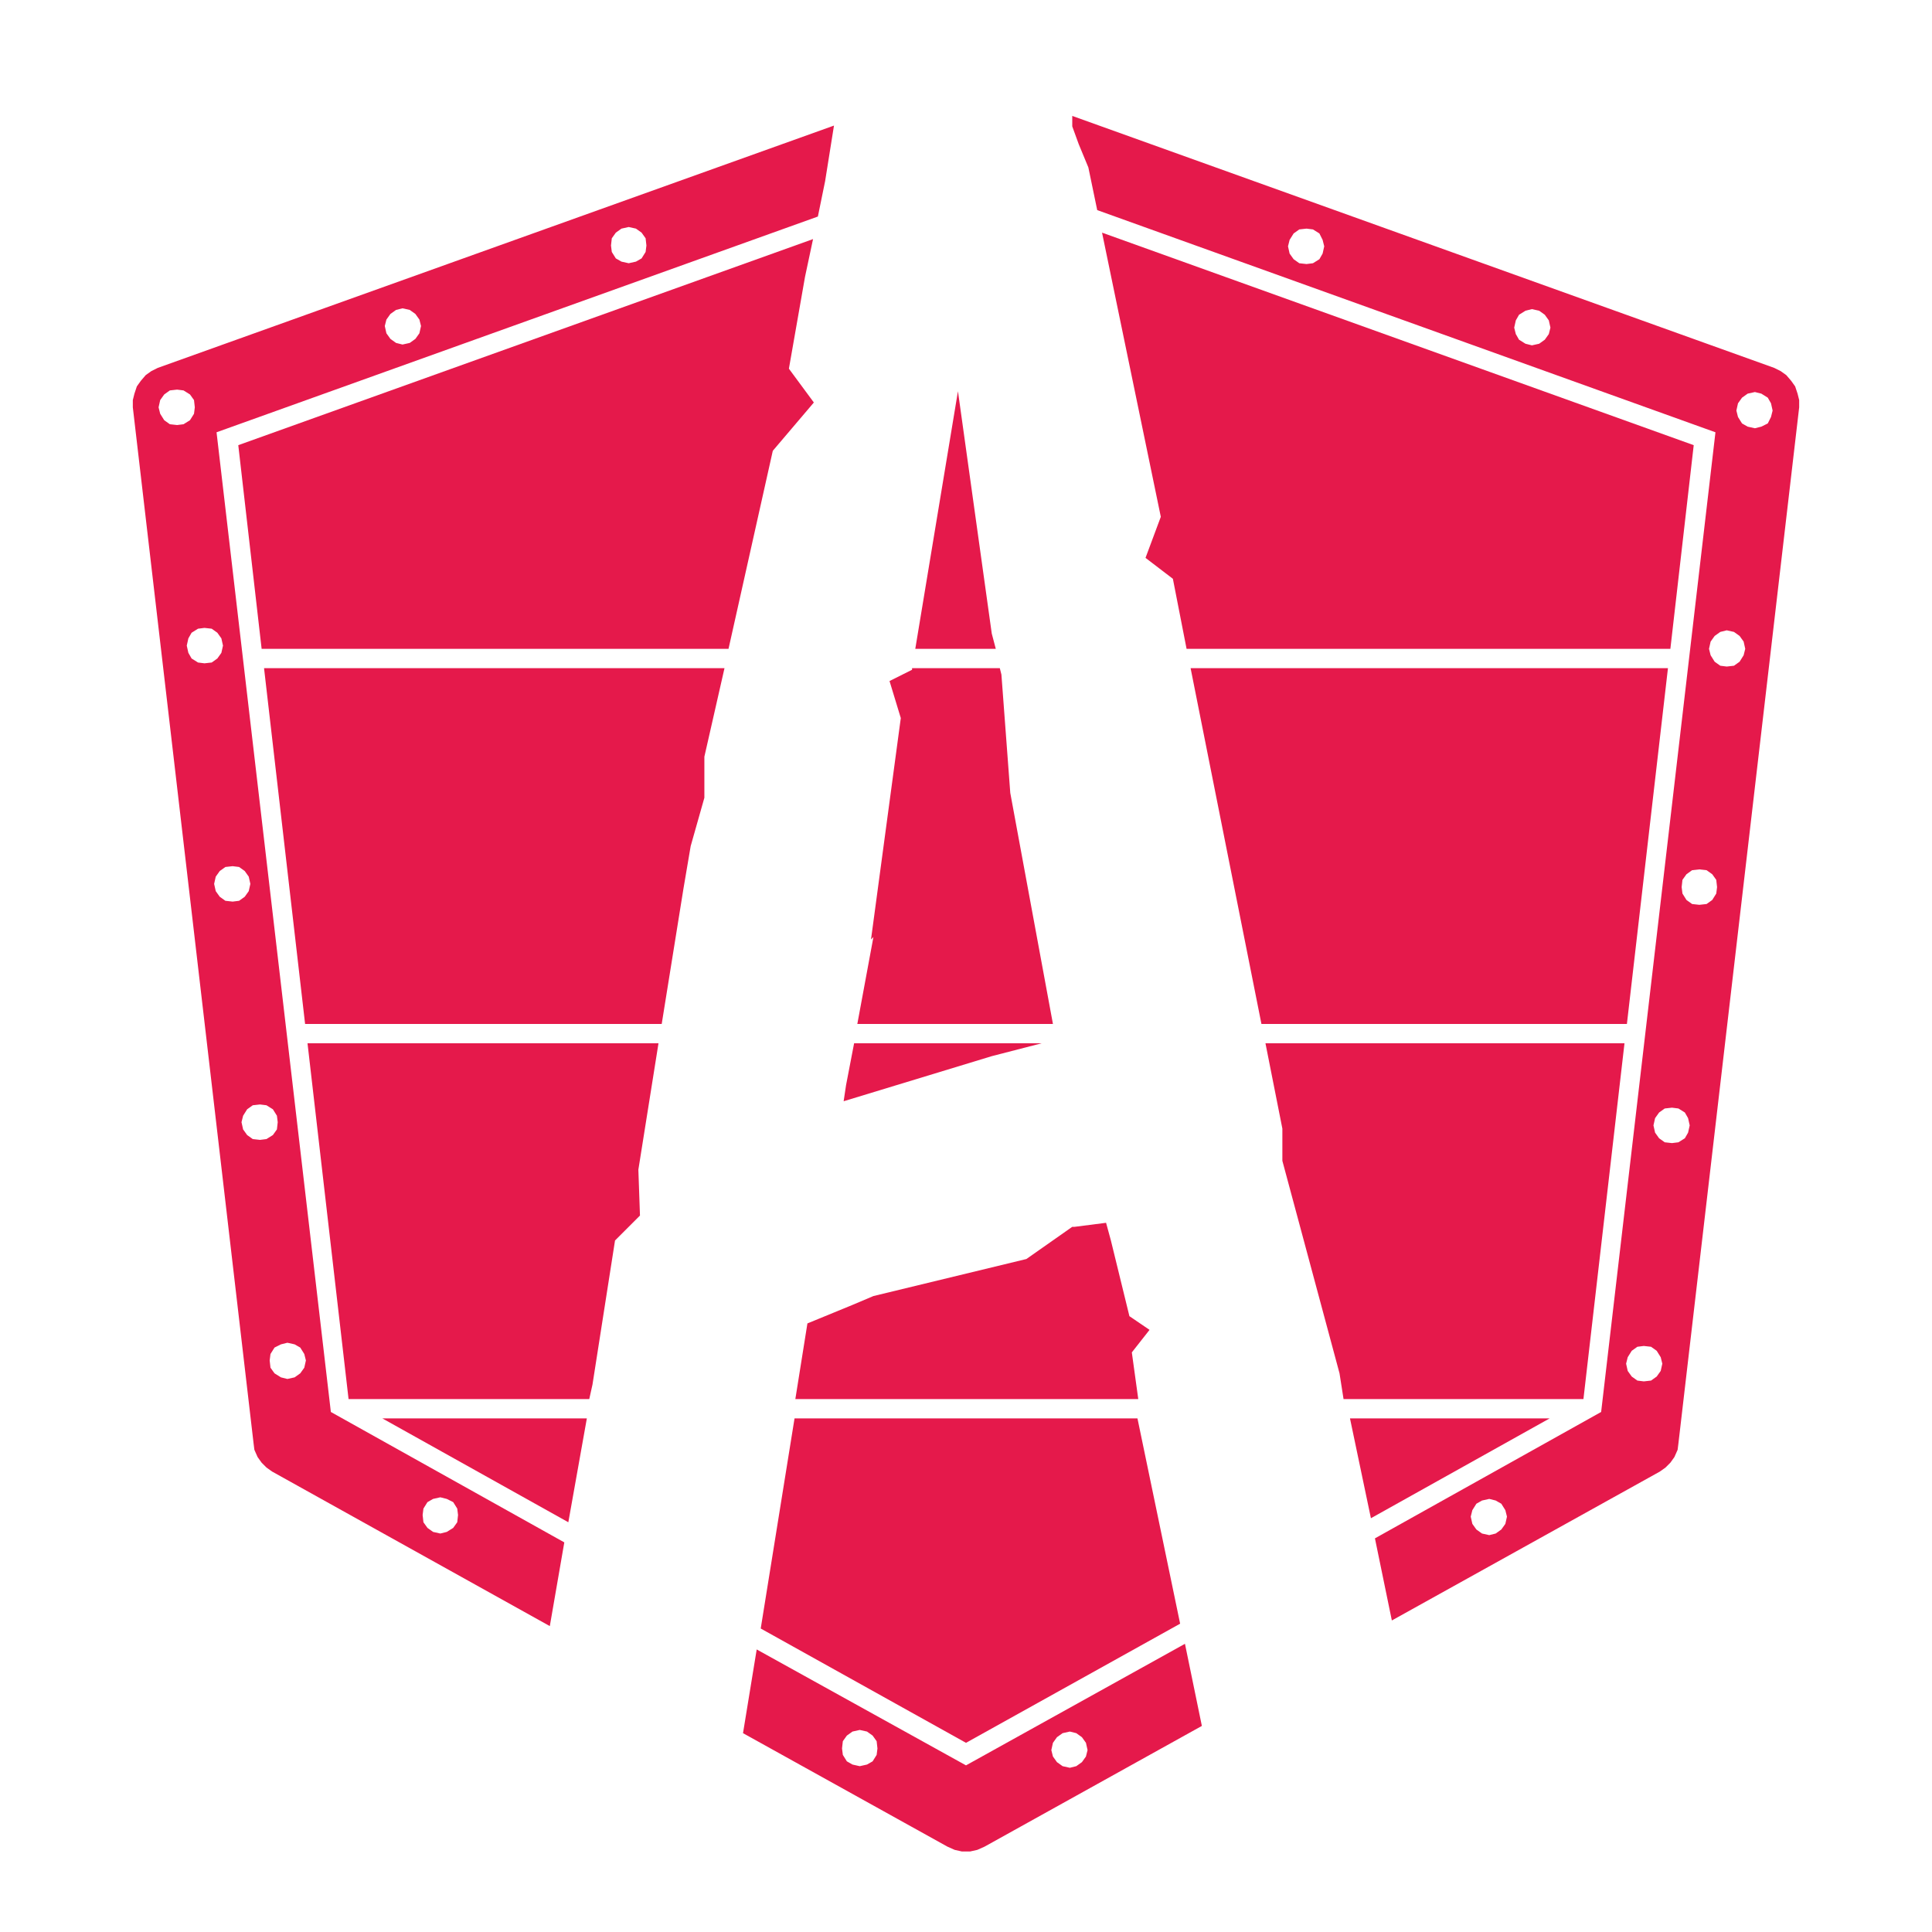
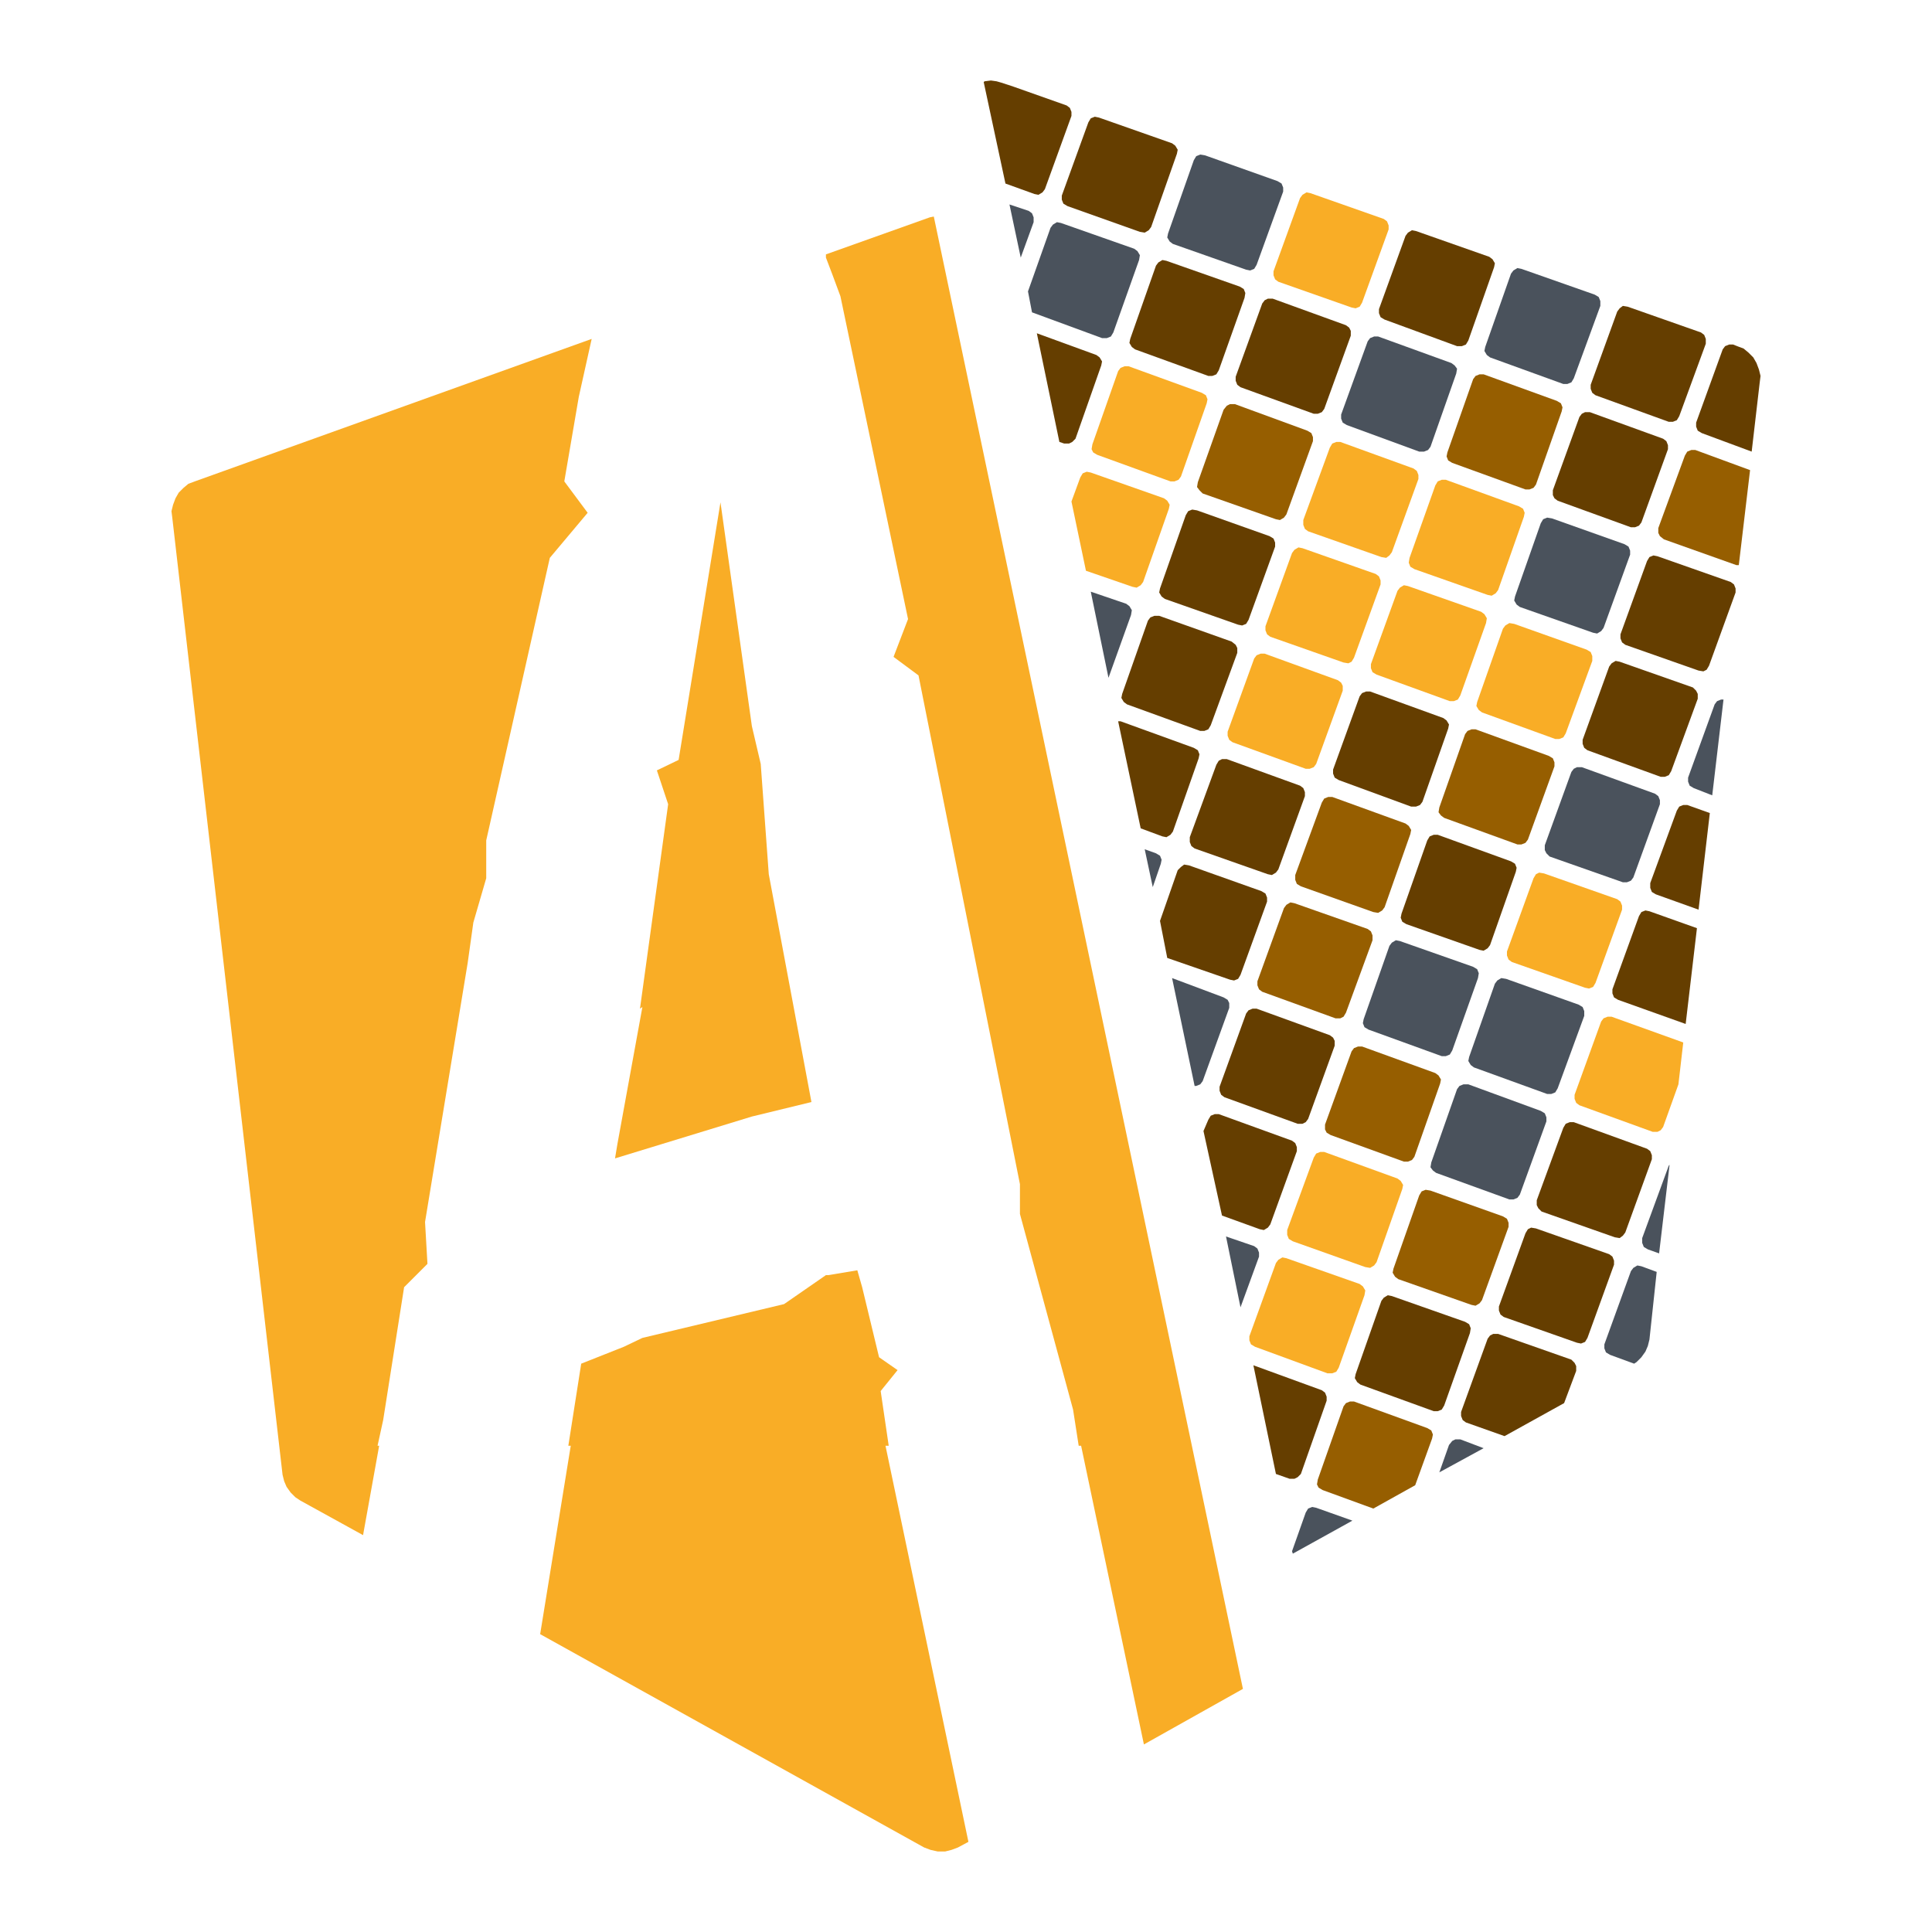
<svg xmlns="http://www.w3.org/2000/svg" viewBox="0 0 24 24">
-   <path fill="#e5194b" d="M20.75 18.17L20.8 18.1L20.84 18.01L20.85 17.93L22.35 5.06L22.35 4.97L22.33 4.89L22.3 4.8L22.25 4.73L22.19 4.66L22.12 4.61L22.04 4.57L13.32 1.44L13.32 1.57L13.4 1.79L13.52 2.08L13.63 2.61L21.31 5.37L19.89 17.54L17.08 19.11L17.29 20.13L20.62 18.28L20.69 18.23ZM16.39 2.9L16.43 2.98L16.45 3.06L16.43 3.15L16.39 3.22L16.31 3.27L16.23 3.28L16.14 3.27L16.07 3.22L16.02 3.15L16 3.06L16.02 2.98L16.07 2.9L16.14 2.85L16.23 2.84L16.31 2.85ZM19.19 3.91L19.24 3.98L19.26 4.07L19.24 4.15L19.19 4.22L19.12 4.27L19.03 4.29L18.95 4.27L18.87 4.22L18.83 4.15L18.81 4.07L18.83 3.98L18.87 3.91L18.95 3.86L19.03 3.84L19.12 3.86ZM21.96 4.94L22 5.01L22.02 5.1L22 5.18L21.96 5.26L21.88 5.3L21.8 5.32L21.71 5.3L21.64 5.26L21.59 5.18L21.57 5.1L21.59 5.01L21.64 4.94L21.71 4.89L21.8 4.87L21.88 4.89ZM21.61 7.9L21.66 7.97L21.68 8.06L21.66 8.14L21.61 8.22L21.54 8.27L21.45 8.28L21.37 8.27L21.3 8.22L21.25 8.14L21.23 8.06L21.25 7.97L21.3 7.9L21.37 7.85L21.45 7.83L21.54 7.85ZM21.27 10.86L21.32 10.93L21.33 11.02L21.32 11.1L21.27 11.18L21.2 11.23L21.11 11.24L21.02 11.23L20.95 11.18L20.9 11.1L20.89 11.02L20.9 10.93L20.95 10.86L21.02 10.81L21.11 10.8L21.2 10.81ZM20.93 13.82L20.97 13.89L20.99 13.98L20.97 14.07L20.93 14.14L20.85 14.19L20.77 14.2L20.68 14.19L20.61 14.14L20.56 14.07L20.54 13.98L20.56 13.89L20.61 13.82L20.68 13.77L20.77 13.76L20.85 13.77ZM20.58 16.78L20.63 16.86L20.65 16.94L20.63 17.03L20.58 17.1L20.51 17.15L20.42 17.16L20.34 17.15L20.27 17.1L20.22 17.03L20.2 16.94L20.22 16.86L20.27 16.78L20.34 16.73L20.42 16.72L20.51 16.73ZM18.58 18.64L18.65 18.68L18.7 18.76L18.72 18.84L18.7 18.93L18.65 19L18.58 19.05L18.5 19.07L18.41 19.05L18.34 19L18.29 18.93L18.27 18.84L18.29 18.76L18.34 18.68L18.41 18.64L18.5 18.62ZM1.7 4.8L1.67 4.89L1.65 4.97L1.65 5.06L3.15 17.93L3.16 18.01L3.2 18.1L3.25 18.17L3.31 18.23L3.38 18.28L6.83 20.2L7.01 19.16L4.11 17.54L2.69 5.37L10.16 2.69L10.25 2.25L10.36 1.56L1.96 4.57L1.88 4.61L1.81 4.66L1.75 4.73ZM8.02 2.96L8.03 3.05L8.02 3.13L7.97 3.21L7.9 3.25L7.81 3.27L7.72 3.25L7.65 3.21L7.6 3.13L7.59 3.05L7.6 2.96L7.65 2.89L7.72 2.84L7.81 2.82L7.9 2.84L7.97 2.89ZM5.21 3.97L5.23 4.05L5.21 4.14L5.16 4.21L5.09 4.26L5 4.28L4.92 4.26L4.85 4.21L4.8 4.14L4.78 4.05L4.8 3.97L4.85 3.9L4.92 3.85L5 3.83L5.09 3.85L5.16 3.9ZM2.41 4.97L2.42 5.06L2.41 5.14L2.36 5.22L2.28 5.27L2.2 5.28L2.11 5.27L2.04 5.22L1.99 5.14L1.97 5.06L1.99 4.97L2.04 4.9L2.11 4.85L2.2 4.84L2.28 4.85L2.36 4.9ZM2.75 7.93L2.77 8.02L2.75 8.11L2.7 8.18L2.63 8.23L2.54 8.24L2.46 8.23L2.38 8.18L2.34 8.11L2.32 8.02L2.34 7.93L2.38 7.86L2.46 7.81L2.54 7.8L2.63 7.81L2.7 7.86ZM3.09 10.89L3.11 10.98L3.09 11.07L3.04 11.14L2.97 11.19L2.89 11.2L2.8 11.19L2.73 11.14L2.68 11.07L2.66 10.98L2.68 10.89L2.73 10.82L2.8 10.77L2.89 10.76L2.97 10.77L3.04 10.82ZM3.44 13.86L3.45 13.94L3.44 14.03L3.39 14.1L3.31 14.15L3.23 14.16L3.14 14.15L3.07 14.1L3.02 14.03L3 13.94L3.02 13.86L3.07 13.78L3.14 13.73L3.23 13.72L3.31 13.73L3.39 13.78ZM3.78 16.82L3.8 16.9L3.78 16.99L3.73 17.06L3.66 17.11L3.57 17.13L3.49 17.11L3.41 17.06L3.36 16.99L3.35 16.9L3.36 16.82L3.41 16.74L3.49 16.7L3.57 16.68L3.66 16.7L3.73 16.74ZM5.63 18.66L5.68 18.74L5.69 18.82L5.68 18.91L5.63 18.98L5.55 19.03L5.47 19.05L5.38 19.03L5.31 18.98L5.26 18.91L5.25 18.82L5.26 18.74L5.31 18.66L5.38 18.62L5.47 18.6L5.55 18.62ZM12.05 23L12.14 22.98L12.23 22.94L14.93 21.44L14.72 20.42L12 21.93L9.4 20.49L9.23 21.53L11.77 22.94L11.86 22.98L11.95 23ZM10.84 21.56L10.89 21.63L10.9 21.72L10.89 21.8L10.84 21.88L10.77 21.92L10.68 21.94L10.59 21.92L10.52 21.88L10.47 21.8L10.46 21.72L10.47 21.63L10.52 21.56L10.59 21.51L10.68 21.49L10.77 21.51ZM13.44 21.58L13.49 21.65L13.51 21.74L13.49 21.82L13.44 21.89L13.37 21.94L13.29 21.96L13.2 21.94L13.13 21.89L13.08 21.82L13.06 21.74L13.08 21.65L13.13 21.58L13.2 21.53L13.29 21.51L13.37 21.53Z" />
-   <path fill="#e5194b" d="M10 3.44L10.1 2.97L2.96 5.53L3.25 8.06L9.05 8.06L9.6 5.6L10.11 5L9.8 4.58ZM12.32 7.87L11.9 4.86L11.37 8.06L12.37 8.06ZM9 8.3L3.28 8.3L3.79 12.72L8.22 12.72L8.49 11.04L8.58 10.51L8.75 9.91L8.75 9.4ZM11.33 8.3L11.33 8.32L11.05 8.46L11.19 8.92L10.82 11.67L10.85 11.64L10.65 12.72L13.08 12.72L12.55 9.85L12.44 8.38L12.42 8.3ZM10.48 13.68L12.32 13.12L12.94 12.96L10.61 12.96L10.51 13.48ZM8.18 12.96L3.82 12.96L4.33 17.38L7.32 17.38L7.36 17.2L7.64 15.41L7.95 15.1L7.93 14.53ZM7.06 18.91L7.29 17.62L4.75 17.62ZM14.57 7.19L14.74 8.06L20.75 8.06L21.04 5.53L13.69 2.89L14.42 6.42L14.23 6.93ZM20.72 8.3L14.79 8.3L15.67 12.72L20.21 12.72ZM16.64 17.06L16.69 17.38L19.67 17.38L20.18 12.96L15.72 12.96L15.93 14.02L15.93 14.42ZM13.74 15.19L13.35 15.24L13.32 15.24L12.75 15.64L10.85 16.1L10.59 16.21L10.03 16.44L9.88 17.38L14.14 17.38L14.06 16.8L14.28 16.52L14.03 16.35L13.8 15.41ZM19.25 17.62L16.77 17.62L17.03 18.86ZM12 21.65L14.66 20.17L14.13 17.62L9.87 17.62L9.45 20.23Z" />
+   <style>.s{fill:#f9ad26}.e{fill:#4a525c}.a{fill:#653e00}.b{fill:#965e00}.c{fill:#f9ad26}@media (prefers-color-scheme:light){.s{fill:#a55e00}.e{fill:#d0d7de}}</style>
+   <path class="s" d="M10.26 3.2L10.34 3.41L10.44 3.68L11.28 7.69L11.1 8.16L11.41 8.39L12.67 14.71L12.67 15.08L13.33 17.51L13.4 17.96L13.43 17.96L14.21 21.67L15.44 20.98L11.6 2.69L11.55 2.7L10.26 3.16ZM2.34 6.01L2.28 6.06L2.22 6.12L2.18 6.19L2.15 6.27L2.13 6.35L2.14 6.43L3.51 18.32L3.53 18.4L3.56 18.47L3.61 18.54L3.67 18.6L3.73 18.64L4.51 19.07L4.71 17.96L4.69 17.96L4.76 17.64L5.02 15.99L5.31 15.7L5.28 15.18L5.81 11.96L5.88 11.46L6.04 10.91L6.04 10.44L6.83 6.93L7.3 6.37L7.01 5.98L7.19 4.93L7.35 4.21L2.42 5.98ZM11.56 22.98L11.65 23L11.74 23L11.82 22.98L11.9 22.95L12.03 22.88L11 17.96L11.04 17.96L10.94 17.28L11.15 17.02L10.92 16.86L10.71 15.99L10.65 15.78L10.29 15.84L10.26 15.84L9.74 16.2L7.98 16.62L7.75 16.73L7.22 16.94L7.06 17.96L7.09 17.96L6.71 20.3L11.48 22.95ZM9.34 13.87L10.08 13.69L9.55 10.86L9.45 9.49L9.34 9.02L8.95 6.24L8.43 9.44L8.16 9.57L8.3 9.99L7.95 12.53L7.98 12.51L7.67 14.21L7.64 14.39Z" />
+   <path class="e" d="M14.51 2.9L14.5 2.95L14.53 3L14.57 3.03L15.48 3.35L15.53 3.36L15.58 3.34L15.61 3.29L15.94 2.38L15.94 2.33L15.92 2.28L15.87 2.25L14.97 1.93L14.91 1.92L14.86 1.94L14.83 1.99ZM12.78 2.62L12.54 2.54L12.68 3.2L12.84 2.76L12.84 2.7L12.82 2.65ZM13.83 4.13L14.15 3.23L14.16 3.17L14.13 3.12L14.09 3.09L13.18 2.77L13.13 2.76L13.08 2.79L13.05 2.83L12.77 3.62L12.82 3.88L13.69 4.2L13.75 4.2L13.8 4.18ZM17.07 4.18L17.02 4.2L16.99 4.24L16.66 5.15L16.66 5.2L16.68 5.25L16.73 5.28L17.63 5.61L17.69 5.61L17.74 5.59L17.77 5.55L18.09 4.64L18.1 4.58L18.07 4.54L18.03 4.51L17.12 4.18ZM13.99 7.5L13.55 7.35L13.77 8.42L14.05 7.64L14.06 7.58L14.03 7.53ZM14.36 10.6L14.22 10.55L14.32 11.02L14.42 10.73L14.43 10.68L14.41 10.63ZM17.34 11.68L17.29 11.71L17.26 11.75L16.94 12.66L16.93 12.71L16.95 12.76L17 12.79L17.91 13.12L17.96 13.12L18.01 13.1L18.04 13.05L18.36 12.15L18.37 12.09L18.35 12.04L18.3 12.01L17.39 11.69ZM15.27 12.46L15.25 12.42L15.2 12.39L14.56 12.15L14.84 13.49L14.86 13.49L14.91 13.47L14.94 13.43L15.27 12.52ZM15.23 15.36L15.41 16.24L15.64 15.61L15.64 15.56L15.62 15.51L15.58 15.48ZM16.25 18.74L16.22 18.79L16.05 19.27L16.06 19.3L16.8 18.89L16.35 18.73L16.3 18.72ZM18.45 4.31L18.44 4.36L18.47 4.41L18.51 4.44L19.42 4.77L19.47 4.77L19.52 4.75L19.55 4.7L19.88 3.8L19.88 3.74L19.86 3.69L19.81 3.66L18.9 3.34L18.85 3.33L18.8 3.36L18.77 3.4ZM19.22 6.43L19.17 6.45L19.14 6.5L18.82 7.41L18.81 7.46L18.84 7.51L18.88 7.54L19.79 7.86L19.84 7.87L19.89 7.84L19.92 7.8L20.25 6.89L20.25 6.84L20.23 6.79L20.18 6.76L19.28 6.44ZM20.97 9.71L20.99 9.76L21.04 9.79L21.27 9.88L21.41 8.69L21.38 8.69L21.33 8.71L21.3 8.75L20.97 9.66ZM19.55 9.55L19.52 9.59L19.19 10.5L19.19 10.56L19.21 10.6L19.25 10.64L20.16 10.96L20.21 10.96L20.26 10.94L20.29 10.9L20.62 9.99L20.62 9.94L20.6 9.89L20.56 9.86L19.65 9.53L19.59 9.53ZM18.65 12.15L18.6 12.18L18.57 12.22L18.25 13.13L18.24 13.18L18.27 13.23L18.31 13.26L19.22 13.59L19.27 13.59L19.32 13.57L19.35 13.52L19.68 12.62L19.68 12.56L19.66 12.51L19.61 12.48L18.71 12.16ZM18.18 13.47L18.13 13.49L18.1 13.53L17.78 14.44L17.77 14.5L17.8 14.54L17.84 14.57L18.75 14.9L18.8 14.9L18.85 14.88L18.88 14.84L19.21 13.93L19.21 13.88L19.19 13.83L19.14 13.8L18.24 13.47ZM20.42 15.49L20.47 15.52L20.61 15.57L20.74 14.47L20.73 14.48L20.4 15.38L20.4 15.44ZM20.58 15.8L20.39 15.73L20.34 15.72L20.29 15.75L20.26 15.79L19.93 16.7L19.93 16.75L19.95 16.8L20 16.83L20.3 16.94L20.33 16.92L20.39 16.86L20.44 16.79L20.47 16.72L20.49 16.64ZM17.88 18.29L18.43 17.99L18.14 17.88L18.08 17.88L18.04 17.9L18 17.95Z" />
+   <path class="a" d="M12.23 1.01L12.22 1.02L12.49 2.28L12.85 2.41L12.9 2.42L12.95 2.39L12.98 2.35L13.31 1.44L13.31 1.39L13.29 1.34L13.25 1.31L12.6 1.08L12.45 1.03L12.38 1.01L12.31 1ZM13.19 2.48L13.21 2.53L13.26 2.56L14.16 2.88L14.22 2.89L14.27 2.86L14.3 2.82L14.62 1.91L14.63 1.86L14.6 1.81L14.56 1.78L13.65 1.46L13.6 1.45L13.55 1.47L13.52 1.52L13.19 2.43ZM14.39 3.26L14.36 3.3L14.04 4.21L14.03 4.26L14.06 4.31L14.1 4.34L15.01 4.67L15.06 4.67L15.11 4.65L15.14 4.6L15.46 3.7L15.47 3.64L15.45 3.59L15.4 3.56L14.49 3.24L14.44 3.23ZM15.75 3.71L15.71 3.73L15.68 3.77L15.35 4.68L15.35 4.73L15.37 4.78L15.41 4.81L16.32 5.14L16.37 5.14L16.42 5.12L16.45 5.08L16.78 4.17L16.78 4.11L16.76 4.07L16.72 4.04L15.81 3.71ZM13.68 4.54L13.69 4.49L13.66 4.44L13.62 4.41L12.88 4.14L13.16 5.49L13.22 5.51L13.28 5.51L13.32 5.49L13.36 5.45ZM14.76 6.35L14.73 6.4L14.41 7.31L14.4 7.36L14.43 7.41L14.47 7.44L15.38 7.76L15.43 7.77L15.48 7.75L15.51 7.7L15.84 6.79L15.84 6.74L15.82 6.69L15.77 6.66L14.87 6.34L14.81 6.33ZM14.34 7.65L14.29 7.67L14.26 7.71L13.94 8.62L13.93 8.67L13.96 8.72L14 8.75L14.91 9.08L14.96 9.08L15.01 9.06L15.04 9.01L15.37 8.11L15.37 8.05L15.35 8.01L15.3 7.97L14.4 7.65ZM16.92 8.61L16.89 8.65L16.56 9.56L16.56 9.61L16.58 9.66L16.63 9.69L17.53 10.02L17.59 10.02L17.64 10L17.67 9.96L17.99 9.05L18 9L17.97 8.95L17.93 8.92L17.02 8.59L16.97 8.59ZM14.89 9.42L14.9 9.37L14.88 9.32L14.83 9.29L13.92 8.96L13.89 8.96L14.17 10.29L14.44 10.39L14.49 10.4L14.54 10.37L14.57 10.33ZM15.14 9.45L15.11 9.5L14.78 10.4L14.78 10.46L14.8 10.51L14.84 10.54L15.75 10.86L15.8 10.87L15.85 10.84L15.88 10.8L16.21 9.89L16.21 9.84L16.19 9.79L16.15 9.76L15.24 9.43L15.18 9.43ZM15.74 11.2L15.74 11.15L15.72 11.1L15.67 11.07L14.77 10.75L14.71 10.74L14.67 10.77L14.63 10.81L14.41 11.44L14.5 11.9L15.28 12.17L15.33 12.18L15.38 12.16L15.41 12.11ZM15.51 12.55L15.48 12.59L15.15 13.5L15.15 13.55L15.17 13.6L15.21 13.63L16.12 13.96L16.18 13.96L16.22 13.94L16.25 13.9L16.58 12.99L16.58 12.93L16.56 12.89L16.52 12.86L15.61 12.53L15.56 12.53ZM16.11 14.3L16.11 14.25L16.09 14.2L16.05 14.17L15.14 13.84L15.09 13.84L15.04 13.86L15.01 13.91L14.95 14.05L15.18 15.1L15.65 15.27L15.7 15.28L15.75 15.25L15.78 15.21ZM16.16 18.31L16.48 17.4L16.48 17.35L16.46 17.3L16.42 17.27L15.57 16.96L15.85 18.31L16.02 18.37L16.08 18.37L16.12 18.35ZM17.13 3.89L17.15 3.94L17.2 3.97L18.1 4.3L18.16 4.3L18.21 4.28L18.24 4.23L18.56 3.32L18.57 3.27L18.54 3.22L18.5 3.19L17.59 2.87L17.54 2.86L17.49 2.89L17.46 2.93L17.13 3.84ZM19.76 4.83L19.78 4.88L19.82 4.91L20.73 5.24L20.78 5.24L20.83 5.22L20.86 5.17L21.19 4.27L21.19 4.21L21.17 4.16L21.13 4.13L20.22 3.81L20.16 3.8L20.12 3.83L20.09 3.87L19.76 4.78ZM21.72 4.38L21.66 4.33L21.58 4.3L21.53 4.28L21.48 4.28L21.43 4.3L21.4 4.34L21.07 5.25L21.07 5.3L21.09 5.35L21.14 5.38L21.76 5.61L21.86 4.75L21.87 4.67L21.85 4.59L21.82 4.51L21.78 4.44ZM19.65 5.14L19.62 5.18L19.29 6.09L19.29 6.15L19.31 6.19L19.35 6.22L20.26 6.55L20.31 6.55L20.36 6.53L20.39 6.49L20.72 5.58L20.72 5.53L20.7 5.48L20.66 5.45L19.75 5.12L19.69 5.12ZM20.49 6.92L20.46 6.97L20.13 7.88L20.13 7.93L20.15 7.98L20.19 8.01L21.1 8.33L21.16 8.34L21.2 8.32L21.23 8.27L21.56 7.36L21.56 7.31L21.54 7.26L21.5 7.23L20.59 6.91L20.54 6.9ZM20.02 8.24L19.99 8.28L19.66 9.19L19.66 9.24L19.68 9.29L19.72 9.32L20.63 9.65L20.68 9.65L20.73 9.63L20.76 9.58L21.09 8.68L21.09 8.62L21.07 8.58L21.03 8.54L20.12 8.22L20.07 8.21ZM20.83 10.07L20.5 10.97L20.5 11.03L20.52 11.08L20.57 11.11L21.1 11.3L21.24 10.1L20.96 10L20.91 10L20.86 10.02ZM17.76 10.39L17.73 10.44L17.41 11.35L17.4 11.4L17.42 11.45L17.47 11.48L18.38 11.8L18.43 11.81L18.48 11.78L18.51 11.74L18.83 10.83L18.84 10.78L18.82 10.73L18.77 10.7L17.86 10.37L17.81 10.37ZM20.03 12.29L20.03 12.34L20.05 12.39L20.1 12.42L20.94 12.72L21.08 11.53L20.49 11.32L20.44 11.31L20.39 11.33L20.36 11.38ZM19.45 13.96L19.42 14.01L19.09 14.91L19.09 14.97L19.11 15.01L19.15 15.05L20.06 15.37L20.12 15.38L20.16 15.35L20.19 15.31L20.52 14.4L20.52 14.35L20.5 14.3L20.46 14.27L19.55 13.94L19.5 13.94ZM18.98 15.27L18.95 15.32L18.62 16.23L18.62 16.28L18.64 16.33L18.68 16.36L19.59 16.68L19.64 16.69L19.69 16.67L19.72 16.62L20.05 15.71L20.05 15.66L20.03 15.61L19.99 15.58L19.08 15.26L19.02 15.25ZM17.19 16.12L17.16 16.16L16.84 17.07L16.83 17.12L16.86 17.17L16.9 17.2L17.81 17.53L17.86 17.53L17.91 17.51L17.94 17.46L18.26 16.56L18.27 16.5L18.25 16.45L18.2 16.42L17.29 16.1L17.24 16.09ZM18.61 16.57L18.55 16.57L18.51 16.59L18.48 16.63L18.15 17.54L18.15 17.59L18.17 17.64L18.21 17.67L18.69 17.84L19.43 17.43L19.58 17.03L19.58 16.97L19.56 16.93L19.52 16.89Z" />
+   <path class="b" d="M18.43 4.65L18.38 4.65L18.33 4.67L18.3 4.71L17.98 5.62L17.97 5.67L17.99 5.72L18.04 5.75L18.95 6.08L19 6.08L19.05 6.06L19.08 6.02L19.4 5.11L19.41 5.06L19.39 5.01L19.34 4.98ZM15.34 5.02L15.28 5.02L15.24 5.04L15.2 5.09L14.88 5.99L14.87 6.05L14.9 6.09L14.94 6.13L15.85 6.45L15.9 6.46L15.95 6.43L15.98 6.39L16.31 5.48L16.31 5.43L16.29 5.38L16.24 5.35ZM20.96 5.61L20.93 5.66L20.6 6.56L20.6 6.62L20.62 6.66L20.67 6.7L21.57 7.02L21.6 7.02L21.74 5.84L21.06 5.59L21.01 5.59ZM18.33 9.06L18.28 9.06L18.23 9.08L18.2 9.12L17.88 10.03L17.87 10.09L17.9 10.13L17.94 10.16L18.85 10.49L18.9 10.49L18.95 10.47L18.98 10.43L19.31 9.52L19.31 9.47L19.29 9.42L19.24 9.39ZM16.55 9.9L16.5 9.9L16.45 9.92L16.42 9.97L16.09 10.87L16.09 10.93L16.11 10.98L16.16 11.01L17.06 11.33L17.12 11.34L17.17 11.31L17.2 11.27L17.52 10.36L17.53 10.31L17.5 10.26L17.46 10.23ZM16.08 11.22L16.03 11.21L15.98 11.24L15.95 11.28L15.62 12.19L15.62 12.24L15.64 12.29L15.68 12.32L16.59 12.65L16.65 12.65L16.69 12.63L16.72 12.58L17.05 11.68L17.05 11.62L17.03 11.57L16.99 11.54ZM16.92 13L16.87 13L16.82 13.02L16.79 13.06L16.46 13.97L16.46 14.03L16.48 14.07L16.53 14.1L17.44 14.43L17.49 14.43L17.54 14.41L17.57 14.37L17.89 13.46L17.9 13.41L17.87 13.36L17.83 13.33ZM17.71 14.78L17.66 14.8L17.63 14.85L17.31 15.76L17.3 15.81L17.33 15.86L17.37 15.89L18.28 16.21L18.33 16.22L18.38 16.19L18.41 16.15L18.74 15.24L18.74 15.19L18.72 15.14L18.67 15.11L17.77 14.79ZM17.73 17.74L16.82 17.41L16.77 17.41L16.72 17.43L16.69 17.47L16.37 18.38L16.36 18.44L16.38 18.48L16.43 18.51L17.06 18.74L17.58 18.45L17.79 17.87L17.8 17.82L17.78 17.77Z" />
+   <path class="c" d="M16.15 2.46L15.82 3.37L15.82 3.42L15.84 3.47L15.88 3.5L16.79 3.82L16.84 3.83L16.89 3.81L16.92 3.76L17.25 2.85L17.25 2.8L17.23 2.75L17.19 2.72L16.28 2.4L16.23 2.39L16.18 2.42ZM13.97 4.55L13.92 4.57L13.89 4.61L13.57 5.52L13.56 5.58L13.58 5.62L13.63 5.65L14.54 5.98L14.59 5.98L14.64 5.96L14.67 5.92L14.99 5.01L15 4.96L14.98 4.91L14.93 4.88L14.02 4.55ZM14.2 7.23L14.52 6.32L14.53 6.27L14.5 6.22L14.46 6.19L13.55 5.87L13.5 5.86L13.45 5.88L13.42 5.93L13.31 6.23L13.49 7.09L14.07 7.29L14.12 7.3L14.17 7.27ZM16.18 6.81L16.13 6.8L16.08 6.83L16.05 6.87L15.72 7.78L15.72 7.83L15.74 7.88L15.78 7.91L16.69 8.23L16.75 8.24L16.79 8.22L16.82 8.17L17.15 7.26L17.15 7.21L17.13 7.16L17.09 7.13ZM15.66 8.12L15.61 8.14L15.58 8.18L15.25 9.09L15.25 9.14L15.27 9.19L15.31 9.22L16.22 9.55L16.27 9.55L16.32 9.53L16.35 9.49L16.68 8.58L16.68 8.52L16.66 8.48L16.62 8.45L15.71 8.12ZM16.4 14.31L16.35 14.33L16.32 14.38L15.99 15.28L15.99 15.34L16.01 15.39L16.06 15.42L16.96 15.74L17.02 15.75L17.07 15.72L17.1 15.68L17.42 14.77L17.43 14.72L17.4 14.67L17.36 14.64L16.45 14.31ZM15.98 15.63L15.93 15.62L15.88 15.65L15.85 15.69L15.52 16.6L15.52 16.65L15.54 16.7L15.59 16.73L16.49 17.06L16.55 17.06L16.6 17.04L16.63 16.99L16.95 16.09L16.96 16.03L16.93 15.98L16.89 15.95ZM16.6 5.49L16.55 5.51L16.52 5.56L16.19 6.46L16.19 6.52L16.21 6.57L16.25 6.6L17.16 6.92L17.22 6.93L17.26 6.9L17.29 6.86L17.62 5.95L17.62 5.9L17.6 5.85L17.56 5.82L16.65 5.49ZM17.91 5.96L17.86 5.98L17.83 6.03L17.51 6.93L17.5 6.99L17.52 7.04L17.57 7.07L18.48 7.39L18.53 7.4L18.58 7.37L18.61 7.33L18.93 6.42L18.94 6.37L18.92 6.32L18.87 6.29L17.96 5.96ZM17.44 7.27L17.39 7.3L17.36 7.34L17.03 8.25L17.03 8.3L17.05 8.35L17.1 8.38L18.01 8.71L18.06 8.71L18.11 8.69L18.14 8.64L18.46 7.74L18.47 7.68L18.44 7.63L18.4 7.6L17.49 7.28ZM18.75 7.74L18.7 7.77L18.67 7.81L18.35 8.72L18.34 8.77L18.37 8.82L18.41 8.85L19.32 9.18L19.37 9.18L19.42 9.16L19.45 9.11L19.78 8.21L19.78 8.15L19.76 8.1L19.71 8.07L18.81 7.75ZM19.12 10.84L19.08 10.86L19.05 10.91L18.72 11.82L18.72 11.87L18.74 11.92L18.78 11.95L19.69 12.27L19.74 12.28L19.79 12.26L19.82 12.21L20.15 11.3L20.15 11.25L20.13 11.2L20.09 11.17L19.18 10.85ZM19.89 12.69L19.56 13.6L19.56 13.65L19.58 13.7L19.62 13.73L20.53 14.06L20.59 14.06L20.63 14.04L20.66 14L20.85 13.47L20.91 12.95L20.02 12.63L19.97 12.63L19.92 12.65Z" />
</svg>
